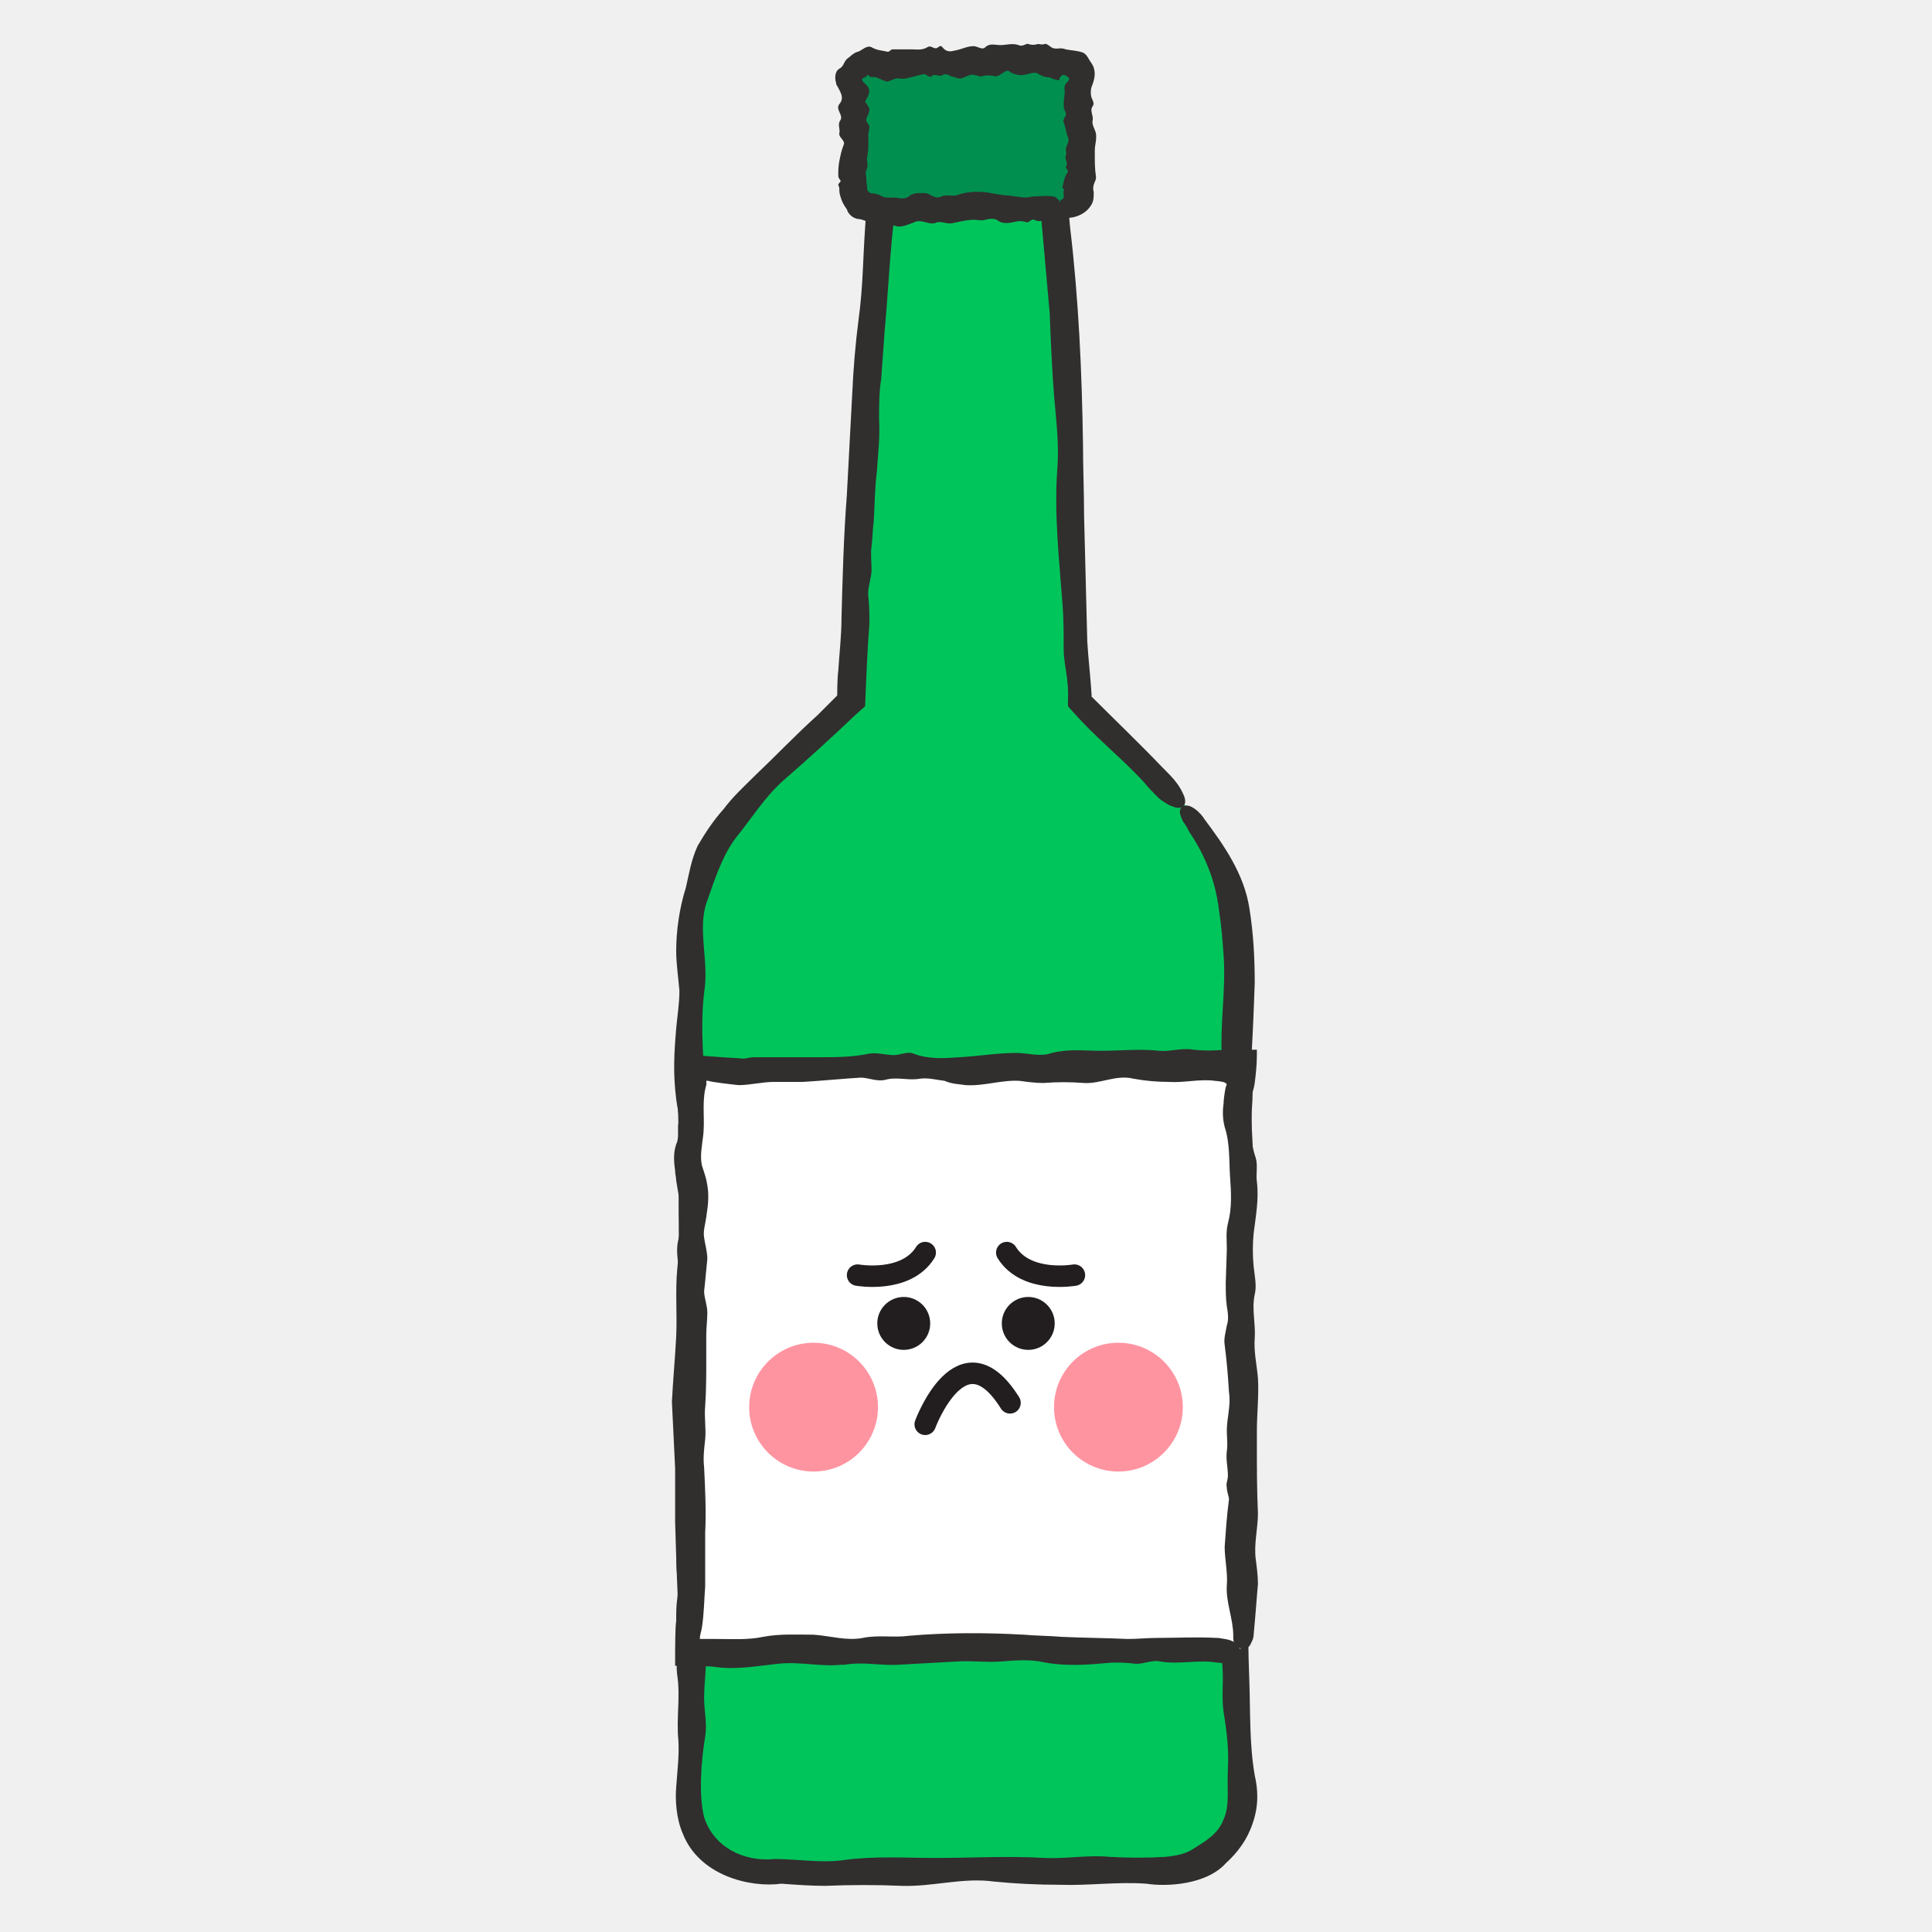
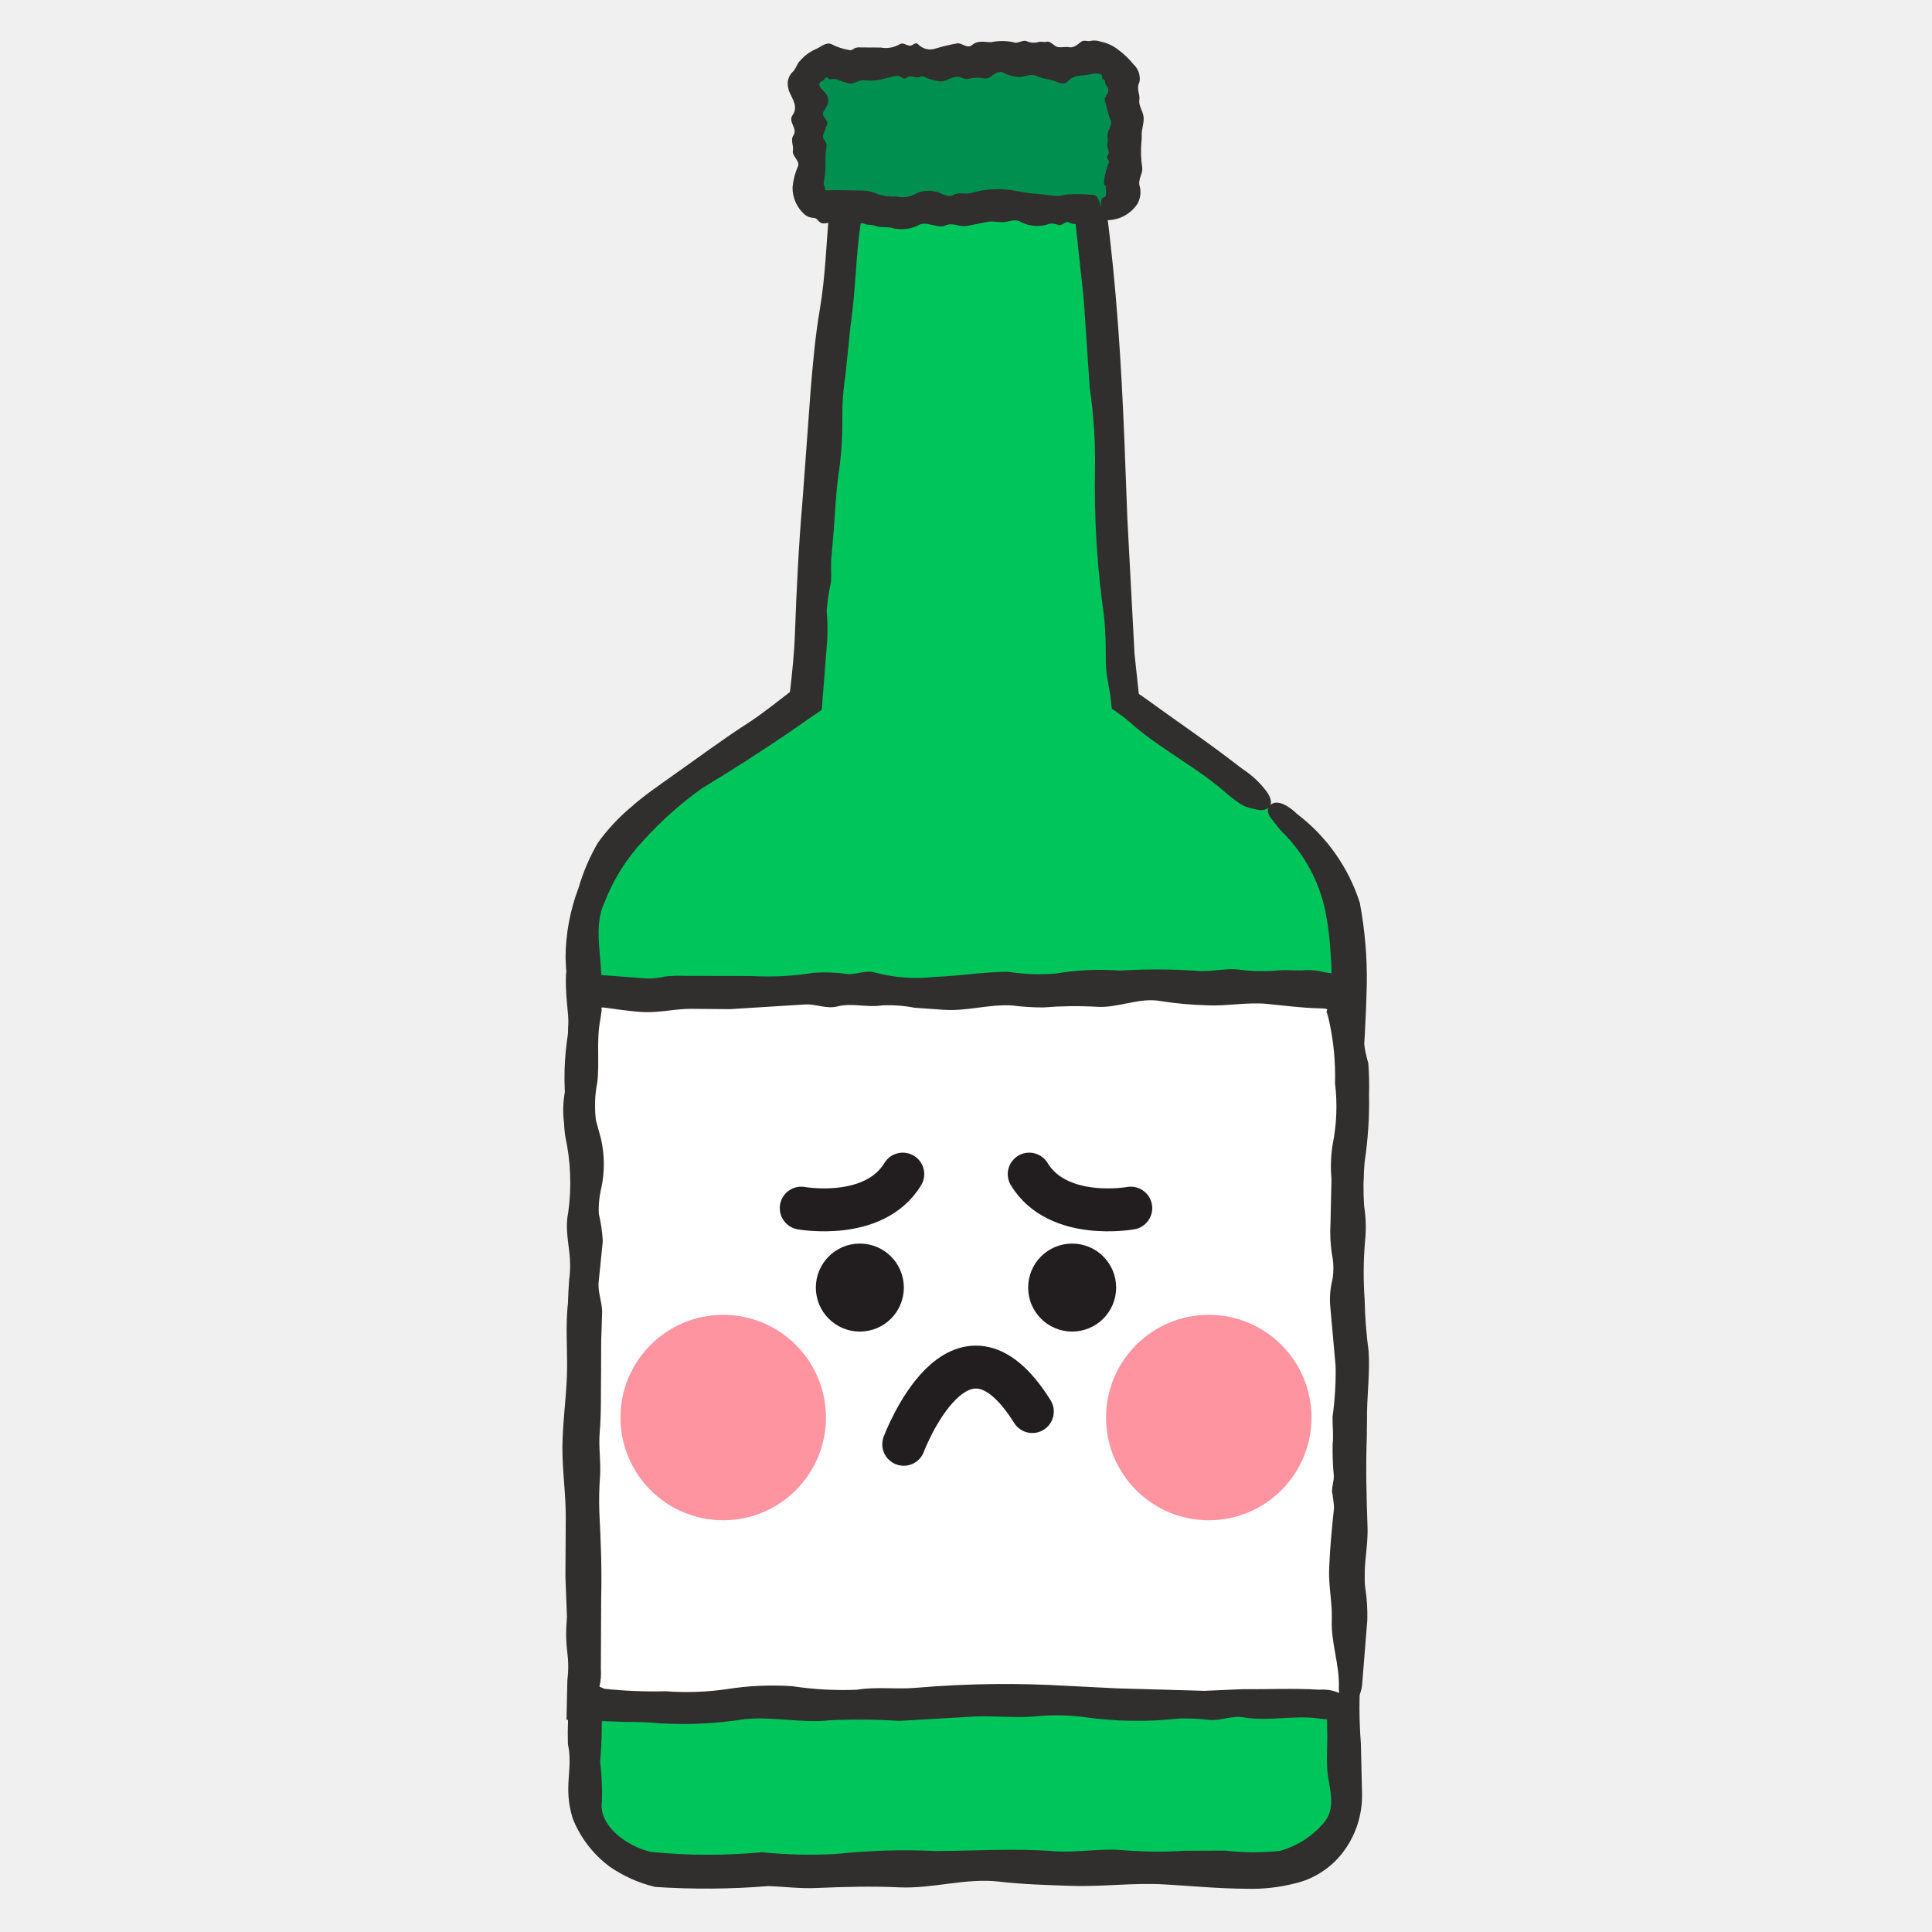
- <svg xmlns="http://www.w3.org/2000/svg" version="1.1" id="레이어_1" x="0px" y="0px" viewBox="0 0 18 18" style="enable-background:new 0 0 18 18;" xml:space="preserve">
-   <style type="text/css">
- 	.st0{fill:#00C55B;}
- 	.st1{fill:#312E2E;}
- 	.st2{fill:#FF5F56;}
- 	.st3{fill:#FF2A00;}
- 	.st4{fill:#FF94A1;}
- 	.st5{fill:#FFFFFF;}
- 	.st6{fill:#008F4E;}
- 	.st7{fill:#221E1F;stroke:#221E1F;stroke-width:0.093;stroke-linecap:round;stroke-linejoin:round;stroke-miterlimit:10;}
- 	.st8{fill:none;stroke:#221E1F;stroke-width:0.317;stroke-linecap:round;stroke-linejoin:round;stroke-miterlimit:10;}
- 	.st9{fill:none;stroke:#EE4022;stroke-width:0.119;stroke-linecap:round;stroke-linejoin:round;stroke-miterlimit:10;}
- 	.st10{fill:#FF543A;stroke:#221E1F;stroke-width:0.2;stroke-linecap:round;stroke-linejoin:round;stroke-miterlimit:10;}
- 	.st11{fill:#FF0005;}
- 	.st12{fill:#FF8B00;}
- 	.st13{fill:#FFFF00;}
- 	.st14{fill:#00FF00;}
- 	.st15{fill:#00BDFF;}
- 	.st16{fill:#BB00FF;}
- 	.st17{fill:none;stroke:#221E1F;stroke-width:0.19;stroke-linecap:round;stroke-linejoin:round;stroke-miterlimit:10;}
- 	.st18{fill:none;stroke:#221E1F;stroke-width:0.2;stroke-linecap:round;stroke-linejoin:round;stroke-miterlimit:10;}
- 	.st19{fill:none;stroke:#00C9F8;stroke-width:0.2;stroke-linecap:round;stroke-linejoin:round;stroke-miterlimit:10;}
- 	.st20{fill:none;stroke:#221E1F;stroke-width:0.25;stroke-linecap:round;stroke-linejoin:round;stroke-miterlimit:10;}
- </style>
-   <g>
-     <g>
-       <g>
-         <path class="st0" d="M11.04,7.5l-0.97-0.97L9.81,1.25H9H8.19L7.93,6.53L6.96,7.5C6.63,7.83,6.44,8.28,6.44,8.75v7.99     c0,0.38,0.31,0.69,0.69,0.69H9h1.87c0.38,0,0.69-0.31,0.69-0.69V8.75C11.56,8.28,11.37,7.83,11.04,7.5z" />
-         <g>
-           <g>
-             <path class="st1" d="M7.28,17.55c0.14,0.01,0.27,0.02,0.41,0.02c0.24-0.01,0.48-0.01,0.71,0c0.29,0.01,0.57-0.08,0.86-0.04       c0.2,0.02,0.41,0.03,0.61,0.03c0.27,0.01,0.54-0.03,0.81-0.01c0.19,0.03,0.56,0.01,0.74-0.19c0.11-0.1,0.2-0.22,0.25-0.37       c0.06-0.17,0.05-0.32,0.02-0.45c-0.05-0.29-0.04-0.58-0.05-0.87c-0.01-0.28-0.02-0.55,0.02-0.83c0.02-0.15,0.01-0.3,0.01-0.45       l0.01-0.59c0-0.14,0-0.28-0.01-0.42c-0.01-0.11-0.02-0.23,0-0.34c0.01-0.11,0.03-0.22,0.02-0.33       c-0.01-0.28-0.03-0.54-0.04-0.84c-0.02-0.23,0.02-0.45,0.02-0.67c0-0.12-0.01-0.24,0-0.36c0.01-0.14-0.01-0.29-0.01-0.43       c0-0.06,0.01-0.14,0.01-0.21c0-0.07-0.02-0.14-0.02-0.21c0.02-0.28,0.03-0.56,0.04-0.83c0-0.22-0.01-0.45-0.05-0.7       c-0.05-0.32-0.24-0.59-0.42-0.83c-0.02-0.04-0.14-0.17-0.21-0.11c-0.04,0.04,0,0.1,0.01,0.13c0.03,0.04,0.05,0.08,0.06,0.1       c0.21,0.31,0.26,0.58,0.28,0.75c0.02,0.13,0.03,0.26,0.04,0.4c0.02,0.27-0.02,0.54-0.02,0.82c0.01,0.4,0.01,0.8,0.01,1.2       l0,0.24c0,0.31-0.02,0.62-0.01,0.93c0.01,0.23,0.04,0.46,0.03,0.69c-0.01,0.25,0.03,0.51,0,0.77c-0.02,0.16,0,0.33,0.01,0.49       c0.01,0.2,0.01,0.39,0,0.59c-0.02,0.3-0.05,0.61-0.03,0.91c0.01,0.14-0.01,0.28,0.01,0.41c0.03,0.18,0.05,0.36,0.04,0.53       c-0.01,0.18,0.02,0.34-0.04,0.47c-0.05,0.14-0.18,0.21-0.29,0.28c-0.08,0.05-0.17,0.06-0.25,0.07c-0.17,0.01-0.35,0.01-0.52,0       c-0.2-0.02-0.41,0.02-0.61,0.01c-0.34-0.02-0.67,0-1.01,0c-0.29,0-0.57-0.02-0.86,0.02c-0.21,0.03-0.43-0.01-0.64-0.01       c-0.29,0.03-0.57-0.11-0.66-0.39c-0.05-0.2-0.03-0.51,0.01-0.75c0.02-0.12-0.01-0.24-0.01-0.36c0-0.16,0.03-0.31,0.01-0.47       c-0.03-0.28-0.03-0.56-0.03-0.84c0-0.3,0-0.6,0-0.9c0-0.08,0-0.17,0-0.25c-0.01-0.08-0.02-0.16-0.02-0.24       c0.02-0.28,0.01-0.55,0.05-0.83c0.02-0.15-0.02-0.31-0.01-0.47c0-0.17,0-0.31,0-0.48c0.01-0.12-0.01-0.25,0.02-0.38       c0.03-0.16,0.02-0.32,0.01-0.48c0-0.06-0.01-0.11-0.01-0.18C6.56,9.93,6.52,9.59,6.56,9.25c0.05-0.3-0.07-0.6,0.03-0.86       c0.07-0.2,0.14-0.42,0.27-0.59C7,7.63,7.12,7.43,7.3,7.27c0.23-0.2,0.45-0.4,0.67-0.61l0.09-0.08C8.07,6.33,8.08,6.07,8.1,5.81       c0-0.08,0-0.17-0.01-0.25C8.08,5.47,8.12,5.39,8.12,5.31c0-0.07-0.01-0.15,0-0.22c0.01-0.08,0.01-0.16,0.02-0.23       C8.15,4.7,8.15,4.54,8.17,4.39C8.18,4.23,8.2,4.07,8.19,3.91c0-0.13,0-0.26,0.02-0.38c0.01-0.15,0.02-0.27,0.03-0.42       c0.03-0.33,0.04-0.56,0.07-0.89C8.33,2.06,8.34,1.9,8.34,1.74c0-0.15,0-0.37-0.01-0.34c0.01,0,0.01-0.01,0.04-0.01       C8.74,1.36,9.1,1.41,9.46,1.4l0.05,0c0.06,0,0.11-0.01,0.17-0.01l0,0.04l0,0.16c0,0.11,0.01,0.21,0.01,0.32       c0.03,0.33,0.06,0.68,0.09,1.01c0.01,0.26,0.02,0.5,0.04,0.76c0.02,0.24,0.05,0.46,0.03,0.7C9.82,4.8,9.87,5.23,9.9,5.64       c0.01,0.13,0.01,0.27,0.01,0.4c0,0.16,0.05,0.28,0.04,0.48l0,0.06c0.27,0.31,0.48,0.46,0.71,0.71       c0.04,0.05,0.08,0.09,0.13,0.14c0.03,0.03,0.07,0.05,0.1,0.07c0.03,0.01,0.08,0.04,0.12,0.02c0.06-0.03,0.02-0.11,0.01-0.13       c-0.04-0.09-0.11-0.16-0.17-0.22l-0.02-0.02c-0.22-0.23-0.44-0.44-0.66-0.66l0-0.02c-0.01-0.16-0.03-0.33-0.04-0.49L10.1,4.8       c0-0.22-0.01-0.44-0.01-0.66c-0.01-0.67-0.04-1.35-0.12-2.02C9.94,1.83,9.95,1.64,9.91,1.26c0-0.04-0.01-0.07-0.01-0.1       c-0.23,0.01-0.36,0-0.49-0.01c-0.13-0.01-0.26-0.02-0.4-0.02l-0.41,0C8.44,1.13,8.28,1.13,8.09,1.14l0,0.1       c0,0.25,0,0.31,0,0.47C8.08,1.85,8.07,1.99,8.06,2.12C8.04,2.41,8.04,2.68,8,2.97C7.97,3.2,7.95,3.44,7.94,3.67L7.89,4.61       C7.86,5,7.85,5.38,7.84,5.76c0,0.16-0.02,0.33-0.03,0.49C7.8,6.32,7.8,6.48,7.8,6.48L7.73,6.55L7.62,6.66       c-0.2,0.18-0.39,0.38-0.59,0.57c-0.1,0.1-0.2,0.19-0.29,0.31C6.65,7.64,6.57,7.76,6.5,7.88C6.44,8.01,6.42,8.14,6.39,8.27       c-0.06,0.19-0.09,0.4-0.09,0.59c0,0.12,0.02,0.25,0.03,0.37C6.33,9.35,6.31,9.47,6.3,9.58c-0.02,0.24-0.03,0.42,0,0.66       c0.01,0.08,0.03,0.17,0.04,0.24c0.02,0.17,0,0.33-0.01,0.51c-0.02,0.27,0.01,0.56-0.02,0.83c-0.02,0.21,0,0.42-0.01,0.63       c-0.01,0.2-0.03,0.41-0.04,0.61c0.01,0.2,0.02,0.42,0.03,0.62l0,0.5c0.01,0.33,0.02,0.68,0.04,1.01c0,0.14-0.04,0.28-0.02,0.42       c0.03,0.2-0.01,0.4,0.01,0.6c0.01,0.14-0.01,0.29-0.02,0.44c-0.01,0.12,0,0.29,0.06,0.43C6.51,17.47,6.98,17.59,7.28,17.55z" />
-           </g>
-         </g>
-       </g>
-     </g>
-     <g>
-       <rect x="6.44" y="9.95" class="st5" width="5.12" height="5.41" />
-       <g>
-         <g>
-           <path class="st1" d="M9.5,10.07c0.07,0.01,0.15,0.02,0.22,0.02c0.13-0.01,0.25-0.01,0.38,0c0.15,0.01,0.3-0.08,0.46-0.04      c0.11,0.02,0.22,0.03,0.33,0.03c0.14,0.01,0.29-0.03,0.43-0.01c0.11,0.01,0.09,0.02,0.11,0.03l-0.01,0.03      c0-0.01-0.02,0.1-0.02,0.15c-0.01,0.07-0.01,0.14,0.01,0.22c0.05,0.15,0.04,0.31,0.05,0.46c0.01,0.15,0.02,0.29-0.02,0.44      c-0.02,0.08-0.01,0.16-0.01,0.24l-0.01,0.31c0,0.07,0,0.15,0.01,0.22c0.01,0.06,0.02,0.12,0,0.18      c-0.01,0.06-0.03,0.12-0.02,0.18c0.02,0.16,0.03,0.27,0.04,0.44c0.02,0.12-0.02,0.24-0.02,0.36c0,0.06,0.01,0.13,0,0.19      c-0.01,0.08,0.01,0.15,0.01,0.23c0,0.04-0.02,0.07-0.01,0.11c0,0.04,0.02,0.08,0.02,0.11c-0.02,0.15-0.03,0.3-0.04,0.44      c0,0.12,0.03,0.24,0.02,0.36c-0.01,0.16,0.06,0.31,0.06,0.47c0,0.02-0.01,0.11,0.09,0.12c0.06,0,0.07-0.04,0.08-0.06      c0.01-0.02,0.02-0.04,0.02-0.07c0.02-0.21,0.03-0.37,0.04-0.47c0-0.08-0.01-0.15-0.02-0.23c-0.02-0.14,0.02-0.29,0.02-0.43      c-0.01-0.21-0.01-0.42-0.01-0.64l0-0.13c0-0.16,0.02-0.33,0.01-0.49c-0.01-0.12-0.04-0.25-0.03-0.37c0.01-0.14-0.03-0.27,0-0.41      c0.02-0.08,0-0.17-0.01-0.26c-0.01-0.1-0.01-0.21,0-0.31c0.02-0.16,0.05-0.32,0.03-0.48c-0.01-0.07,0.01-0.15-0.01-0.22      c-0.03-0.09-0.05-0.19-0.04-0.28c0-0.1,0-0.18,0-0.27c0-0.05,0.02-0.08,0.03-0.15c0.01-0.08,0.02-0.17,0.02-0.26l0-0.05      c-0.1,0-0.19,0-0.29,0c-0.13,0.01-0.2,0.01-0.3,0c-0.11-0.02-0.22,0.02-0.32,0.01c-0.18-0.02-0.36,0-0.54,0      c-0.15,0-0.3-0.02-0.46,0.02C9.69,9.85,9.58,9.81,9.47,9.81c-0.18,0-0.35,0.03-0.53,0.04C8.8,9.86,8.66,9.87,8.52,9.82      C8.46,9.79,8.39,9.83,8.33,9.83c-0.08,0-0.17-0.03-0.25-0.01c-0.15,0.03-0.3,0.03-0.45,0.03l-0.48,0c-0.04,0-0.09,0-0.13,0      C6.98,9.85,6.94,9.87,6.89,9.86C6.7,9.85,6.61,9.84,6.32,9.82l-0.02,0c-0.01,0.12,0.02,0.33,0.02,0.38c-0.01,0.09,0,0.17,0,0.26      c-0.01,0.07,0.01,0.14-0.02,0.2c-0.03,0.09-0.02,0.17-0.01,0.25c0,0.03,0.01,0.06,0.01,0.09c0.03,0.18,0.07,0.36,0.02,0.55      c-0.04,0.16,0.04,0.32,0.01,0.48c-0.03,0.12,0,0.25-0.01,0.37c-0.01,0.12,0.06,0.24,0.04,0.37c-0.02,0.16-0.04,0.32-0.04,0.48      c0,0.15-0.01,0.29-0.01,0.43c0,0.04,0.01,0.09,0.02,0.13c0.01,0.04-0.02,0.09-0.02,0.13c0,0.04,0.01,0.08,0.01,0.12      c0,0.05,0,0.08,0,0.12c0,0.08,0,0.16-0.01,0.25c-0.01,0.08-0.01,0.17,0,0.26c0.01,0.07,0.01,0.14,0,0.2      C6.3,14.97,6.3,15.01,6.3,15.1c-0.01,0.06-0.01,0.26-0.01,0.42c0.11,0,0.29,0,0.37,0.01c0.2,0.03,0.4-0.01,0.6-0.03      c0.19-0.02,0.39,0.03,0.58,0.01l0.03,0c0.17-0.03,0.33,0.01,0.5,0c0.17-0.01,0.37-0.02,0.54-0.03c0.14-0.01,0.27,0.01,0.41,0      c0.13-0.01,0.25-0.02,0.37,0c0.23,0.05,0.45,0.03,0.67,0.01c0.07,0,0.14,0,0.21,0.01c0.08,0.01,0.16-0.04,0.24-0.02      c0.18,0.03,0.35-0.02,0.53,0.01c0.03,0,0.07,0.01,0.1,0.01c0.02,0,0.04-0.01,0.06-0.03c0.02-0.01,0.05-0.03,0.05-0.07      c0.01-0.06-0.03-0.09-0.05-0.1c-0.05-0.03-0.1-0.03-0.15-0.04l-0.02,0c-0.18-0.01-0.37,0-0.55,0c-0.09,0-0.18,0.01-0.27,0.01      c-0.21-0.01-0.42-0.01-0.62-0.02c-0.12-0.01-0.24-0.01-0.35-0.02c-0.36-0.02-0.72-0.02-1.07,0.01      c-0.14,0.02-0.29-0.01-0.43,0.02c-0.15,0.03-0.31-0.02-0.46-0.03c-0.16,0-0.31-0.01-0.47,0.02c-0.14,0.03-0.29,0.02-0.43,0.02      c-0.06,0-0.11,0-0.16,0c0-0.04,0.01-0.05,0.02-0.11c0.02-0.13,0.02-0.25,0.03-0.38c0-0.17,0-0.33,0-0.5      c0.01-0.2,0-0.41-0.01-0.61c-0.01-0.09,0-0.17,0.01-0.26c0.01-0.1-0.01-0.2,0-0.31c0.01-0.15,0.01-0.29,0.01-0.44l0-0.22      c0-0.07,0.01-0.14,0.01-0.21c0-0.07-0.03-0.14-0.03-0.2c0.01-0.08,0.02-0.21,0.03-0.3c0-0.07-0.02-0.13-0.03-0.2      c-0.01-0.06,0.01-0.12,0.02-0.19c0.02-0.13,0.03-0.22,0-0.35c-0.01-0.04-0.03-0.1-0.04-0.13c-0.02-0.09,0-0.18,0.01-0.27      c0.02-0.14-0.01-0.3,0.02-0.44c0.02-0.08,0.01-0.04,0.01-0.08c0.01,0,0.02,0,0.02,0c0.02,0.01,0.19,0.03,0.28,0.04      c0.11,0,0.22-0.03,0.33-0.03l0.27,0c0.17-0.01,0.37-0.03,0.54-0.04c0.07,0,0.15,0.04,0.23,0.02c0.11-0.03,0.21,0.01,0.32-0.01      c0.08-0.01,0.15,0.01,0.23,0.02C8.87,10.1,8.93,10.1,9,10.11C9.17,10.12,9.33,10.06,9.5,10.07z" />
-         </g>
-       </g>
-     </g>
-     <g>
-       <path class="st6" d="M9.87,1.93H8.12c-0.1,0-0.18-0.08-0.18-0.18v-1c0-0.1,0.08-0.18,0.18-0.18h1.75c0.1,0,0.18,0.08,0.18,0.18v1    C10.05,1.85,9.97,1.93,9.87,1.93z" />
-       <g>
-         <g>
-           <path class="st1" d="M9.08,0.7C9.11,0.7,9.13,0.72,9.15,0.71c0.04-0.01,0.08-0.01,0.12,0c0.05,0.01,0.1-0.08,0.14-0.04      c0.03,0.02,0.07,0.03,0.1,0.03C9.57,0.7,9.61,0.67,9.66,0.68C9.69,0.7,9.73,0.72,9.77,0.72c0.02,0,0.04,0.02,0.06,0.02      c0.03,0.01,0.05,0.01,0.04-0.01C9.9,0.68,9.92,0.7,9.94,0.71c0.02,0.02,0.04,0.02-0.01,0.07C9.91,0.81,9.92,0.83,9.92,0.86      l-0.01,0.1c0,0.02,0,0.05,0.01,0.07c0.01,0.02,0.02,0.04,0,0.06C9.92,1.1,9.9,1.12,9.91,1.14c0.02,0.05,0.02,0.09,0.04,0.14      c0.02,0.04-0.02,0.08-0.02,0.11c0,0.02,0.01,0.04,0,0.06C9.92,1.48,9.94,1.5,9.94,1.53c0,0.01-0.01,0.02-0.01,0.03      c0,0.01,0.02,0.02,0.02,0.04C9.92,1.64,9.91,1.69,9.9,1.74c0,0.03,0.03,0.03,0.01,0.04c-0.01,0,0.02,0.07-0.02,0.08      c0,0-0.02-0.01-0.02,0.09c0,0.06,0.02,0.07,0.03,0.07c0.01,0.01,0.02,0.01,0.04,0.01c0.11,0,0.19-0.06,0.22-0.11      c0.03-0.04,0.03-0.08,0.03-0.13c-0.02-0.08,0.03-0.1,0.02-0.15c-0.01-0.07-0.01-0.13-0.01-0.2c0-0.01,0-0.03,0-0.04      c0-0.05,0.02-0.1,0.01-0.16c-0.01-0.04-0.04-0.08-0.03-0.12c0.01-0.04-0.03-0.09,0-0.13c0.02-0.03,0-0.05-0.01-0.08      c-0.01-0.03-0.01-0.07,0-0.1c0.01-0.03,0.06-0.13,0-0.22c-0.03-0.04-0.04-0.08-0.08-0.1c-0.06-0.02-0.11-0.02-0.16-0.03      c-0.05-0.02-0.08,0-0.11-0.01c-0.03,0-0.06-0.05-0.09-0.04c-0.02,0.01-0.04,0-0.06,0c-0.03,0.01-0.06,0.01-0.09,0      C9.56,0.4,9.53,0.44,9.49,0.42c-0.06-0.02-0.11,0-0.17,0c-0.05,0-0.1-0.02-0.14,0.02C9.15,0.47,9.11,0.43,9.07,0.43      c-0.06,0-0.11,0.03-0.17,0.04C8.86,0.48,8.82,0.49,8.78,0.44C8.76,0.41,8.74,0.45,8.72,0.45c-0.03,0-0.05-0.03-0.08-0.01      C8.59,0.47,8.54,0.46,8.5,0.46c-0.05,0-0.1,0-0.15,0c-0.01,0-0.03,0-0.04,0C8.29,0.47,8.28,0.49,8.26,0.48      C8.22,0.47,8.17,0.47,8.12,0.44C8.08,0.42,8.04,0.46,8,0.48C7.95,0.49,7.92,0.53,7.89,0.55C7.86,0.58,7.86,0.62,7.82,0.64      C7.77,0.67,7.78,0.75,7.79,0.77c0,0.01,0,0.02,0.01,0.03c0.03,0.06,0.07,0.11,0.02,0.17c-0.04,0.05,0.04,0.1,0.01,0.15      c-0.03,0.04,0,0.08-0.01,0.12C7.81,1.28,7.88,1.31,7.86,1.35C7.84,1.4,7.83,1.45,7.82,1.5C7.81,1.55,7.81,1.59,7.81,1.64      c0,0.01,0.01,0.03,0.02,0.04c0.01,0.01-0.02,0.03-0.02,0.04c0,0.01,0.01,0.02,0.01,0.04c0,0.02,0,0.04,0.01,0.07      c0.01,0.04,0.03,0.08,0.06,0.12C7.9,1.99,7.94,2.03,7.99,2.04c0.04,0,0.07,0.02,0.11,0.03c0.04,0.01,0.05,0,0.08,0.01      c0.05,0.02,0.1,0,0.15,0.02c0.06,0.03,0.13-0.01,0.19-0.03C8.58,2.04,8.64,2.09,8.7,2.08l0.01,0c0.05-0.03,0.1,0.01,0.16,0      c0.05-0.01,0.13-0.03,0.17-0.03c0.04-0.01,0.09,0.01,0.13,0c0.04-0.01,0.08-0.02,0.12,0C9.35,2.1,9.43,2.07,9.49,2.06      c0.02,0,0.05,0,0.07,0.01c0.03,0.01,0.05-0.04,0.08-0.02c0.06,0.03,0.11-0.02,0.17,0.01c0.01,0,0.02,0.01,0.03,0.01      c0.01,0,0.01-0.01,0.02-0.03c0-0.01,0.01-0.03,0.02-0.07c0-0.06-0.01-0.09-0.01-0.1C9.84,1.84,9.83,1.83,9.81,1.83l0,0      c-0.06-0.01-0.12,0-0.17,0c-0.03,0-0.06,0.01-0.08,0.01c-0.07,0-0.13-0.02-0.2-0.02C9.31,1.81,9.28,1.81,9.24,1.8      C9.13,1.78,9.02,1.78,8.91,1.82C8.86,1.83,8.82,1.81,8.77,1.83C8.72,1.86,8.67,1.81,8.63,1.8c-0.05,0-0.1-0.01-0.15,0.02      C8.44,1.86,8.39,1.85,8.34,1.84C8.29,1.84,8.25,1.85,8.2,1.82C8.16,1.8,8.11,1.8,8.11,1.8C8.1,1.79,8.09,1.79,8.08,1.77      C8.08,1.73,8.07,1.7,8.07,1.64c-0.01-0.03,0-0.05,0.01-0.08c0.01-0.03-0.01-0.06,0-0.1c0.01-0.05,0.01-0.09,0.01-0.14      c0-0.02,0-0.04,0-0.07c0-0.02,0.01-0.04,0.01-0.07c0-0.02-0.03-0.04-0.03-0.06c0-0.03,0.03-0.06,0.03-0.1      c0-0.02-0.02-0.04-0.03-0.06C8.05,0.95,8.07,0.93,8.08,0.91c0.02-0.04,0.03-0.07,0-0.11C8.07,0.79,8.05,0.77,8.04,0.76      c-0.02-0.03,0-0.03,0.02-0.04C8.08,0.72,8.07,0.68,8.1,0.71c0.02,0.02,0.01,0,0.06,0.01c0.03,0.01,0.07,0.03,0.1,0.04      c0.03,0,0.07-0.03,0.1-0.03c0.03,0,0.06,0.01,0.08,0c0.06-0.01,0.11-0.03,0.17-0.04c0.02,0,0.05,0.04,0.07,0.02      c0.03-0.03,0.07,0.01,0.1-0.01C8.81,0.68,8.84,0.7,8.86,0.71C8.89,0.72,8.9,0.72,8.93,0.73C8.98,0.74,9.03,0.68,9.08,0.7z" />
-         </g>
-       </g>
-     </g>
-     <circle class="st7" cx="8.42" cy="12.33" r="0.2" />
-     <g>
-       <circle class="st4" cx="7.58" cy="13.11" r="0.6" />
-       <circle class="st4" cx="10.42" cy="13.11" r="0.6" />
-     </g>
-     <path class="st10" d="M7.99,11.88c0,0,0.45,0.08,0.63-0.21" />
-     <g>
-       <circle class="st7" cx="9.58" cy="12.33" r="0.2" />
-       <path class="st10" d="M10.01,11.88c0,0-0.45,0.08-0.63-0.21" />
-     </g>
-   </g>
-   <path class="st18" d="M8.62,13.27c0,0,0.34-0.92,0.79-0.2" />
+ <svg xmlns="http://www.w3.org/2000/svg" id="레이어_1" data-name="레이어 1" viewBox="0 0 18 18">
+   <defs>
+     <style>.cls-1{fill:#00c55b;}.cls-2{fill:#312e2e;}.cls-3{fill:#008f4e;}.cls-4{fill:#fff;}.cls-5{fill:none;stroke-width:0.4px;}.cls-5,.cls-6{stroke:#221e1f;stroke-linecap:round;stroke-linejoin:round;}.cls-6{fill:#221e1f;stroke-width:0.158px;}.cls-7{fill:#ff94a1;}</style>
+   </defs>
+   <path class="cls-1" d="M11.837,7.499,10.492,6.531l-.373-5.278H7.881L7.508,6.531l-1.345.968A1.564,1.564,0,0,0,5.444,8.747V16.734c0,.383.432.694.964.694h5.184c.532,0,.964-.311.964-.694V8.747A1.564,1.564,0,0,0,11.837,7.499Z" />
+   <path class="cls-2" d="M7.16,17.572c.149.006.298.025.447.018.258-.011.516-.018.772-.006.312.014.619-.09.934-.053.215.025.445.032.665.039.293.01.585-.031.877-.013.241.014.508.039.751.04a1.639,1.639,0,0,0,.456-.049.79.79,0,0,0,.441-.279.874.874,0,0,0,.187-.551l-.011-.473a4.328,4.328,0,0,1,.023-.899,3.141,3.141,0,0,0,.01-.493l.009-.64a3.357,3.357,0,0,0-.013-.452,1.517,1.517,0,0,1-.005-.37,1.864,1.864,0,0,0,.022-.36l-.052-.906c-.021-.245.027-.487.029-.729.001-.128-.01-.263-.001-.389.011-.157-.011-.314-.011-.471l.017-.226c-.001-.078-.024-.155-.019-.232.021-.3.039-.602.046-.902a3.78,3.78,0,0,0-.065-.765,1.681,1.681,0,0,0-.589-.831c-.03-.033-.182-.161-.252-.071-.044.057.016.115.034.139a.96.96,0,0,0,.083.102,1.454,1.454,0,0,1,.404.743,2.919,2.919,0,0,1,.05.422c.025.294-.028.591-.021.885.01.434.017.864.007,1.298l-.002.255c.003.332-.029.671-.015,1.003.011.251.045.502.037.751-.009.276.034.552-.003.83a3.114,3.114,0,0,0,.008.53,6.344,6.344,0,0,1-.005.638,9.041,9.041,0,0,0-.041.985c.008.15-.012.3.007.449.036.211.064.334-.052.461a.825.825,0,0,1-.397.245,2.402,2.402,0,0,1-.506-.003l-.37.001a4.128,4.128,0,0,1-.57-.004c-.218-.022-.441.025-.662.008-.364-.028-.729-.003-1.093-.001a6.015,6.015,0,0,0-.931.027,4.416,4.416,0,0,1-.692-.016,5.377,5.377,0,0,1-1.034-.003c-.237-.057-.489-.251-.456-.471a2.418,2.418,0,0,0-.017-.369,3.756,3.756,0,0,0,.013-.507,6.457,6.457,0,0,1-.03-.914l.001-.971c0-.089.003-.179-.005-.268a1.776,1.776,0,0,1-.02-.261c.019-.301.015-.602.055-.902.022-.167-.024-.337-.017-.505l.005-.521a2.669,2.669,0,0,1,.018-.412,2.255,2.255,0,0,0,.017-.518l-.011-.192a4.874,4.874,0,0,1-.028-1.111c.058-.322-.084-.659.042-.922A1.781,1.781,0,0,1,5.996,7.829a3.449,3.449,0,0,1,.54-.482q.419-.253.823-.528l.297-.206.051-.647A2.04,2.04,0,0,0,7.702,5.691a1.826,1.826,0,0,1,.04-.267c.006-.081-.005-.162.005-.243l.022-.253c.012-.167.02-.334.042-.5a3.338,3.338,0,0,0,.037-.521,2.498,2.498,0,0,1,.029-.413l.047-.457c.048-.328.048-.633.095-.961.019-.134.031-.269.038-.404l.007-.203c-.002-.024-.006-.015-.01-.03.009-.005-.006-.01.036-.015l.209-.015c.395-.026.79.034,1.183.014L9.535,1.419a2.19,2.19,0,0,1,.432-.003.301.301,0,0,0-.003.064l.015.214.118,1.095.056.826a4.759,4.759,0,0,1,.049.755,8.512,8.512,0,0,0,.084,1.371c.016.145.016.292.017.437.003.146.032.186.056.426a1.582,1.582,0,0,1,.16.118c.267.242.594.403.869.636a1.886,1.886,0,0,0,.159.126.341.341,0,0,0,.125.05c.034.007.094.029.139-.004.063-.046.011-.124-.007-.151a.869.869,0,0,0-.221-.21L11.557,7.15c-.294-.229-.603-.437-.904-.656l-.043-.029-.04-.374L10.503,4.823l-.027-.713c-.029-.729-.075-1.457-.171-2.182-.015-.114-.023-.228-.03-.342l-.034-.464-.312.013a7.634,7.634,0,0,1-.934-.033,7.01,7.01,0,0,0-.967.027l-.249.016L7.757,1.607,7.726,1.965c-.029.315-.035.605-.088.918-.043.252-.065.506-.086.76L7.477,4.663c-.036.415-.056.831-.071,1.247-.006.17-.026.366-.044.518l-.003.02-.157.121c-.072.055-.144.109-.22.159-.249.16-.486.337-.727.507-.118.085-.246.17-.369.279a1.84,1.84,0,0,0-.315.337,1.879,1.879,0,0,0-.18.419,1.864,1.864,0,0,0-.122.651,3.411,3.411,0,0,0,.037.399,2.095,2.095,0,0,1-.024.379,2.552,2.552,0,0,0,.005.717l.046.264a2.691,2.691,0,0,1-.013.55c-.022.293.01.606-.027.899-.028.228-.003.459-.011.688-.008.218-.04.441-.042.661-.002.223.033.445.031.668l-.003.547L5.31,15.791a3.297,3.297,0,0,0-.019.458c.052.234-.048.394.045.694a1.038,1.038,0,0,0,.344.448,1.258,1.258,0,0,0,.424.189A7.102,7.102,0,0,0,7.16,17.572Z" />
+   <rect class="cls-3" x="7.53" y="0.573" width="2.936" height="1.36" rx="0.211" />
+   <path class="cls-2" d="M8.935.717c.029.006.057.025.086.018A.327.327,0,0,1,9.169.73c.06.014.119-.09.179-.053A.336.336,0,0,0,9.476.716c.056.01.112-.031.168-.013a.649.649,0,0,0,.144.041A.405.405,0,0,1,9.865.771c.028.008.056.017.084-.013.06-.064.121-.05.181-.061.047-.01.142-.03.139.025 0.0.029.012.012.019.02A.048.048,0,0,1,10.297.77c0.0.013-.003-.004.015.034A.062.062,0,0,1,10.317.875c-.015.023-.031.046-.022.069.021.058.025.116.052.174.021.047-.027.093-.029.14-.001.025.01.05.001.075-.011.03.011.06.011.09,0,.014-.018.029-.017.043.001.015.024.03.019.045a.749.749,0,0,0-.046.173c-.005.063.03.041.018.064-.008.003.021.086-.025.093-.006.001-.022-.006-.026.106-.002.072.023.081.032.088a.074.074,0,0,0,.044.016.34.34,0,0,0,.267-.15.218.218,0,0,0,.024-.158c-.023-.075.028-.118.022-.179a1.01,1.01,0,0,1-.007-.249.229.229,0,0,0,.002-.049c-.004-.064.029-.129.015-.192-.011-.048-.045-.096-.037-.144.009-.057-.033-.096.002-.169A.181.181,0,0,0,10.56.599a.747.747,0,0,0-.149-.141.38.38,0,0,0-.156-.07.169.169,0,0,0-.095-.007c-.029.008-.058-.012-.086.007-.037.031-.074.059-.111.052-.035-.007-.071.004-.106-.001C9.821.433,9.786.378,9.751.389c-.024.007-.047-.004-.071.001A.157.157,0,0,1,9.571.386C9.529.364,9.486.411,9.444.394a.489.489,0,0,0-.209-.001c-.059.002-.119-.023-.179.027C9.012.456,8.967.403,8.923.403A1.836,1.836,0,0,0,8.717.452.155.155,0,0,1,8.554.413c-.025-.027-.05.013-.075.013C8.446.426,8.414.391,8.381.413a.255.255,0,0,1-.175.03L8.02.442A.115.115,0,0,0,7.968.447c-.017.007-.033.025-.05.02A.55.55,0,0,1,7.745.411C7.693.388,7.637.446,7.591.462a.403.403,0,0,0-.134.101C7.422.594,7.419.642,7.378.677a.153.153,0,0,0-.033.146.108.108,0,0,0,.011.037c.033.071.08.142.028.213-.045.062.05.124.009.186-.032.048.004.097-.006.146-.01.048.068.095.048.143a.635.635,0,0,0-.051.196.332.332,0,0,0,.113.255.142.142,0,0,0,.086.031c.03.001.044.042.074.05.027.007.054-.007.08-.003a.228.228,0,0,0,.05.005.309.309,0,0,1,.096.007.128.128,0,0,0,.1 0.0.096.096,0,0,1,.079-.001c.029.011.059.003.088.015.063.025.122.003.185.027a.351.351,0,0,0,.236-.039c.076-.026.151.034.227.014l.01-.004c.065-.032.13.014.194.005l.211-.041c.053-.006.106.012.159.002.049-.009.096-.028.145.004a.327.327,0,0,0,.263.013.173.173,0,0,1,.084.013c.032.01.064-.043.096-.024.069.04.137-.02.206.009a.078.078,0,0,0,.039.01c.008-.001.017-.013.025-.032a.191.191,0,0,0,.021-.084.216.216,0,0,0-.018-.119.061.061,0,0,0-.058-.042l-.006-0a1.316,1.316,0,0,0-.214-.004c-.035-.001-.069.016-.104.015-.082-.003-.162-.023-.243-.023l-.137-.023a.882.882,0,0,0-.42.017c-.056.018-.112-.012-.168.019-.06.033-.119-.028-.179-.033a.261.261,0,0,0-.182.027.24.24,0,0,1-.17.02.447.447,0,0,1-.177-.023.355.355,0,0,0-.146-.032l-.196-.003a1.259,1.259,0,0,0-.135.002c-.012-.003-.015-.017-.012-.028.004-.016-.02-.004-.009-.058a.757.757,0,0,0,.013-.17L7.692,1.43a.737.737,0,0,0,.009-.081c-.001-.026-.037-.053-.034-.079.005-.039.033-.078.04-.118.005-.026-.026-.051-.037-.076-.011-.024.011-.048.024-.073A.106.106,0,0,0,7.688.865C7.675.848,7.653.831,7.643.814,7.619.771,7.642.766,7.661.754c.024-.008.023-.049.057-.024.02.023.009-.001.07.007a1.091,1.091,0,0,0,.127.042c.043.002.085-.033.128-.031A.848.848,0,0,0,8.148.75c.07-.006.141-.034.211-.044.029-.004.059.044.088.019.042-.036.083.013.125-.01C8.601.699,8.632.729,8.662.737l.077.019C8.806.775,8.87.702,8.935.717Z" />
+   <rect class="cls-4" x="5.439" y="9.223" width="7.123" height="6.639" />
+   <path class="cls-2" d="M9.434,9.368a2.13,2.13,0,0,0,.287.018,3.599,3.599,0,0,1,.495-.006c.201.014.397-.09.599-.053a3.298,3.298,0,0,0,.426.039c.188.01.375-.031.563-.013.154.015.327.038.481.041.126.002.063.02.078.027l-.001.002c-.007.036-.014-.053.015.063a2.364,2.364,0,0,1,.061.606,1.79,1.79,0,0,1-.023.576,1.296,1.296,0,0,0-.01.316l-.009.41a1.384,1.384,0,0,0,.013.29.627.627,0,0,1,.005.237.775.775,0,0,0-.022.231l.052.581a3.132,3.132,0,0,1-.029.468c-.001.082.01.169.001.25a2.653,2.653,0,0,0,.011.302c0,.048-.018.097-.017.145a1.181,1.181,0,0,1,.019.149c-.021.193-.039.386-.046.579-.005.156.031.313.025.47-.008.206.071.41.066.615-.001.027-.009.148.103.152a.086.086,0,0,0,.09-.073.313.313,0,0,0,.023-.088l.049-.609a1.696,1.696,0,0,0-.019-.298c-.025-.188.028-.379.021-.567-.01-.279-.017-.554-.007-.833l.002-.164c-.003-.213.029-.43.015-.643a4.124,4.124,0,0,1-.037-.482,3.46,3.46,0,0,1,.003-.532,1.285,1.285,0,0,0-.008-.34,2.614,2.614,0,0,1,.005-.409,3.738,3.738,0,0,0,.041-.632,2.646,2.646,0,0,0-.007-.288,1.257,1.257,0,0,1-.052-.371L12.694,9.09l-.074-.001a2.378,2.378,0,0,1-.281-.031.567.567,0,0,0-.176-.019c-.079.007-.158-.004-.238.001A1.701,1.701,0,0,1,11.56,9.036c-.14-.022-.283.025-.424.008a5.42,5.42,0,0,0-.701-.001,2.484,2.484,0,0,0-.597.027,1.824,1.824,0,0,1-.444-.016c-.23 0-.46.04-.69.048a1.505,1.505,0,0,1-.545-.039c-.082-.027-.168.013-.252.013a1.55,1.55,0,0,0-.325-.013,2.666,2.666,0,0,1-.586.03l-.623-.001a1.258,1.258,0,0,0-.172.005.739.739,0,0,1-.167.02L5.305,9.062l-.03-.003c-.015.172.026.409.02.472-.007.112.005.224-.005.334a1.105,1.105,0,0,1-.018.264.934.934,0,0,0-.017.333,1.068,1.068,0,0,0,.011.123,2.016,2.016,0,0,1,.028.712c-.045.207.05.414.009.621a3.683,3.683,0,0,0-.006.488c-.01.16.068.318.048.478q-.039.313-.052.626l-.011.556a.854.854,0,0,0,.023.176c.013.059-.02.114-.021.173-.001.052.016.103.012.155l-.004.163c0.0.107.003.215-.007.322a1.378,1.378,0,0,0-0.0.335,1.035,1.035,0,0,1,.001.266l-.008.367.157.006.404.014a2.905,2.905,0,0,1,.31.013,3.691,3.691,0,0,0,.789-.039c.253-.026.507.034.759.014l.034-.004A6.114,6.114,0,0,1,8.38,16.033l.706-.041c.177-.006.354.012.531.002a1.962,1.962,0,0,1,.486.004,3.51,3.51,0,0,0,.881.013,1.84,1.84,0,0,1,.281.013c.107.01.213-.043.32-.024.23.04.46-.02.69.009a.786.786,0,0,0,.13.01.16.16,0,0,0,.084-.032.13.13,0,0,0,.071-.084.107.107,0,0,0-.06-.119.376.376,0,0,0-.194-.042l-.02-0c-.239-.014-.478-.002-.717-.004l-.348.015-.815-.023-.457-.023a9.715,9.715,0,0,0-1.404.017c-.187.018-.376-.012-.563.019a3.149,3.149,0,0,1-.599-.033,2.753,2.753,0,0,0-.61.027,2.563,2.563,0,0,1-.568.02,4.322,4.322,0,0,1-.573-.023l-.047-.02a.565.565,0,0,0,.013-.167l.003-.656c.007-.267-.003-.534-.017-.801a2.98,2.98,0,0,1,.007-.341c.008-.133-.015-.266-.004-.399.016-.189.01-.379.013-.569l.001-.286.009-.272c-.001-.089-.037-.177-.034-.265l.04-.394a1.428,1.428,0,0,0-.037-.256.87.87,0,0,1,.024-.243,1.057,1.057,0,0,0-.005-.46l-.046-.169a1.113,1.113,0,0,1,.013-.353c.022-.188-.01-.389.027-.577.018-.131.014-.075.011-.118a.076.076,0,0,1,.032-0c.065.008.262.04.387.042.143.002.285-.033.428-.031l.351.003.705-.044c.097-.004.196.044.294.019.139-.036.278.013.418-.01a1.264,1.264,0,0,1,.303.022L8.779,9.407C9.001,9.426,9.214,9.353,9.434,9.368Z" />
+   <path class="cls-5" d="M7.465,11.256s.678.124.946-.317" />
+   <path class="cls-5" d="M10.535,11.256s-.678.124-.946-.317" />
+   <path class="cls-5" d="M8.42,13.456s.52-1.39,1.198-.305" />
+   <circle class="cls-6" cx="8.011" cy="11.996" r="0.331" />
+   <circle class="cls-6" cx="9.989" cy="11.996" r="0.331" />
+   <circle class="cls-7" cx="6.738" cy="13.207" r="0.957" />
+   <circle class="cls-7" cx="11.262" cy="13.207" r="0.957" />
</svg>
